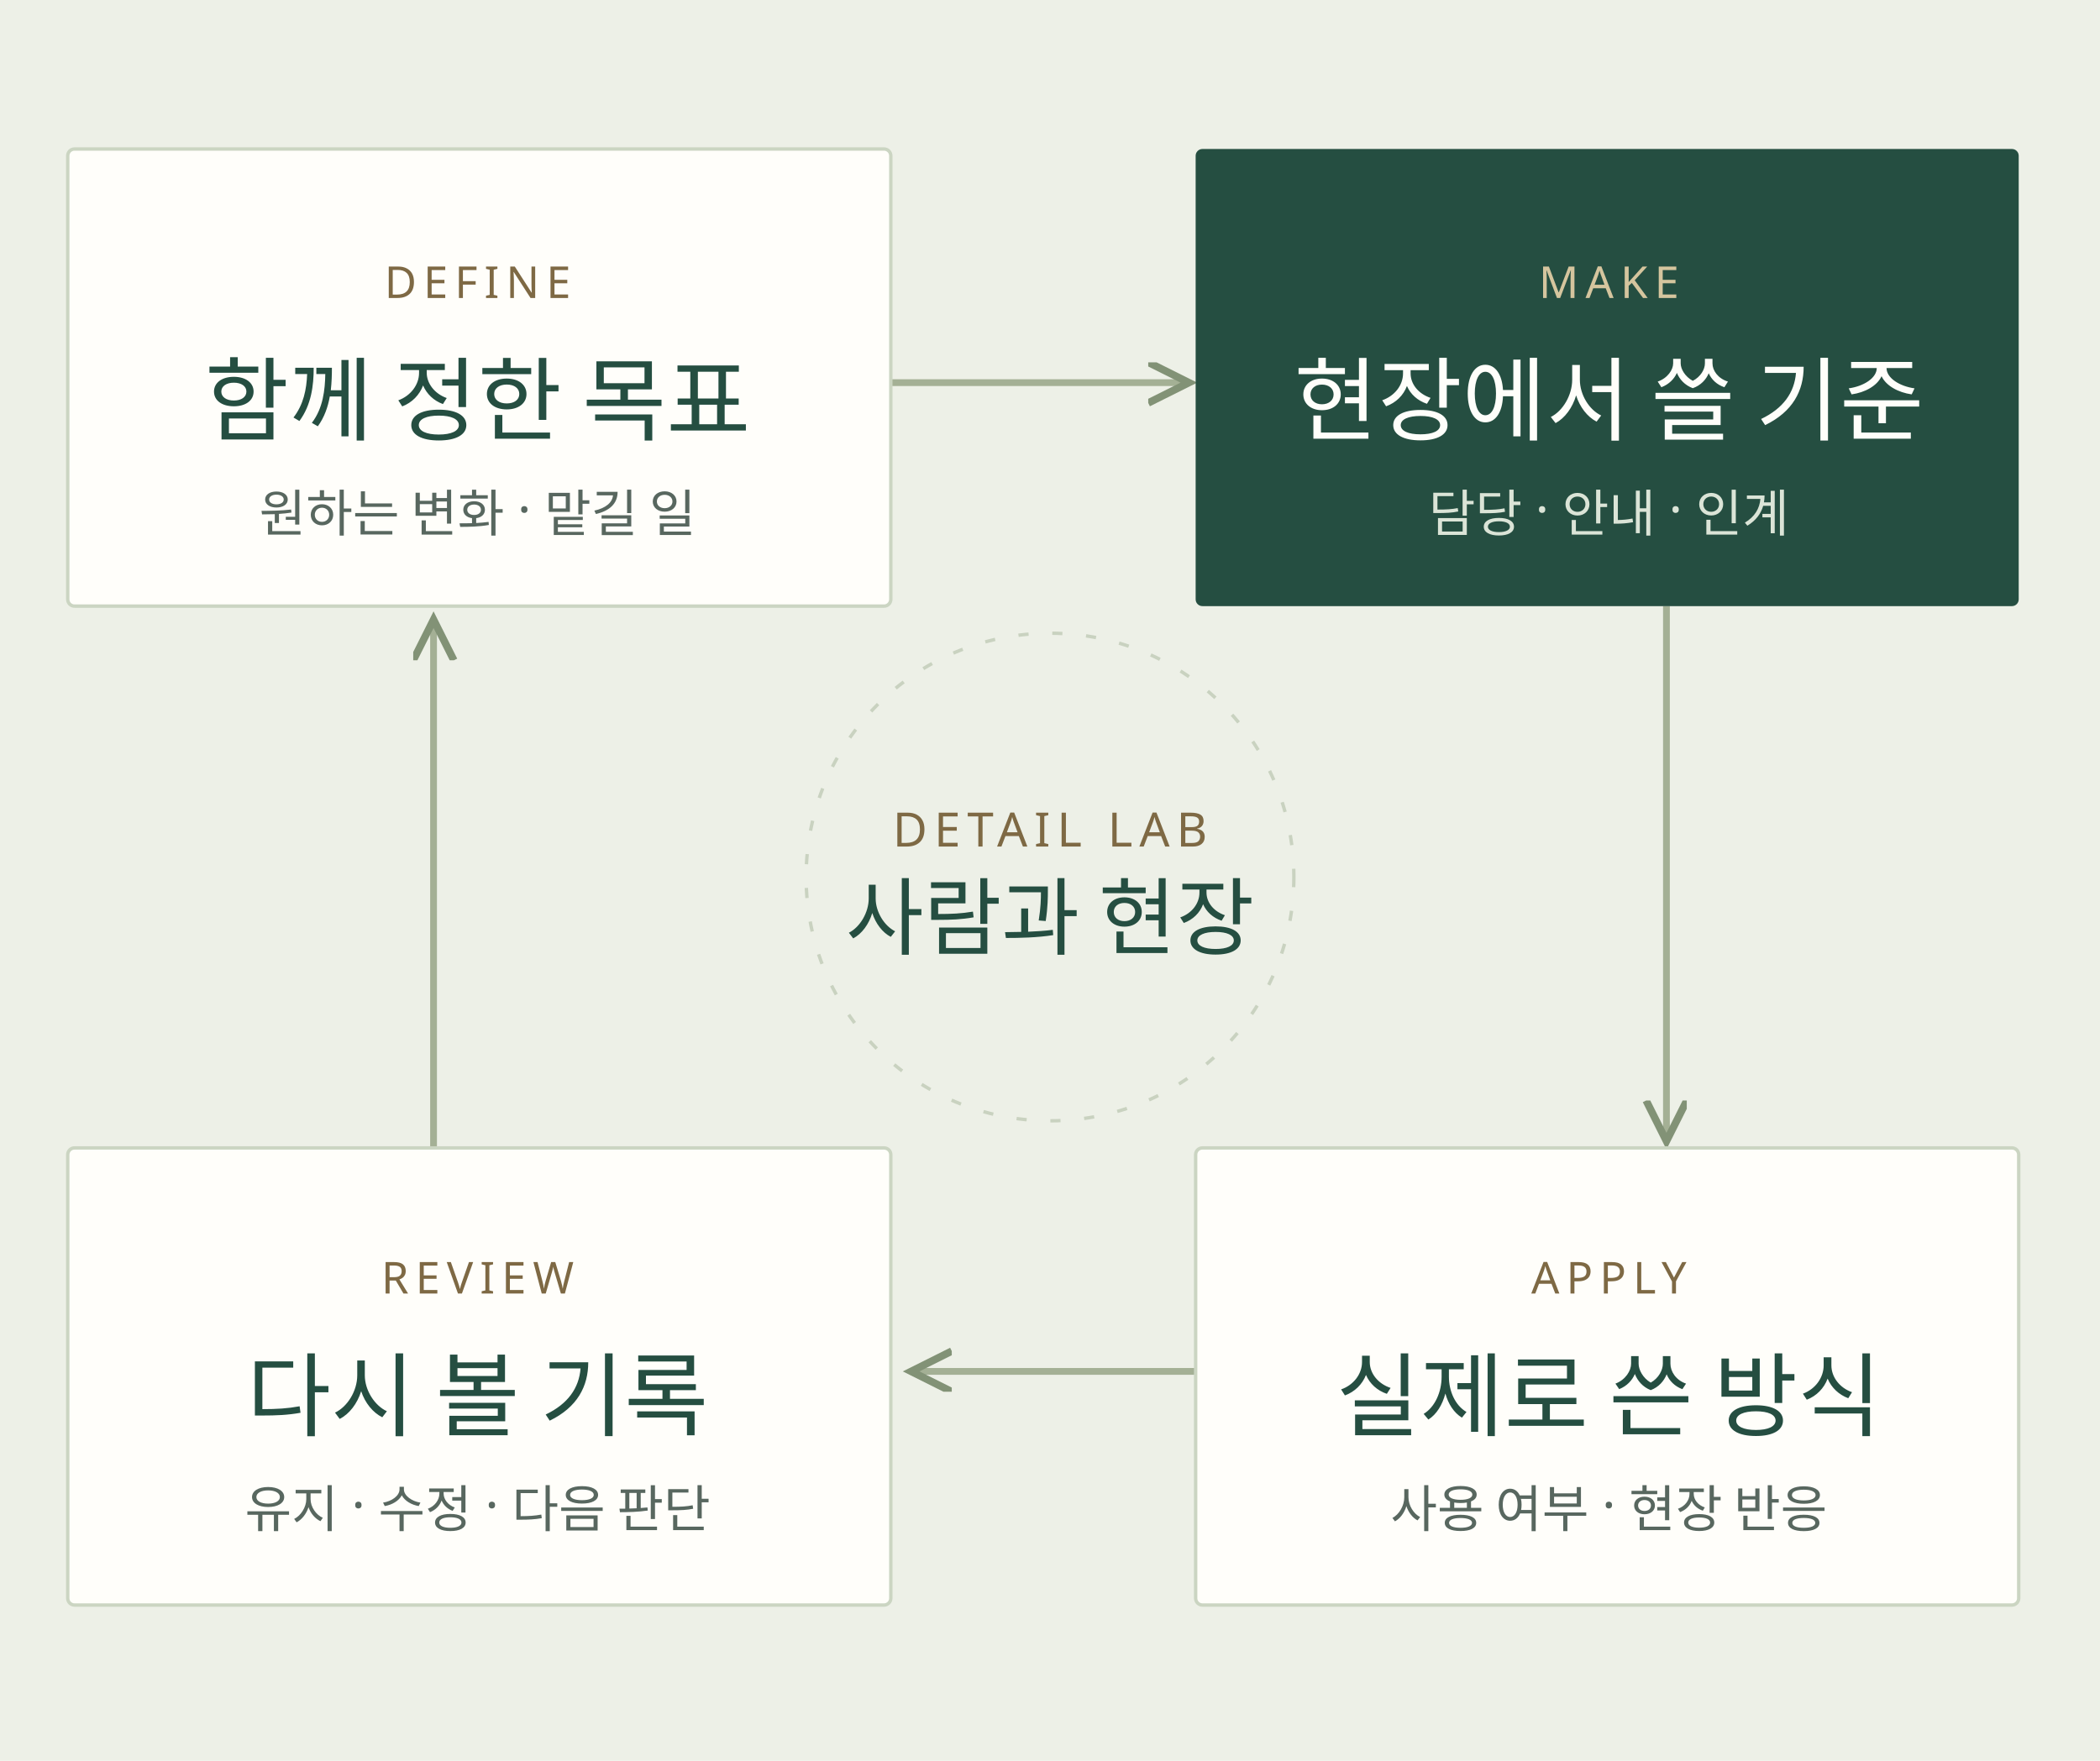
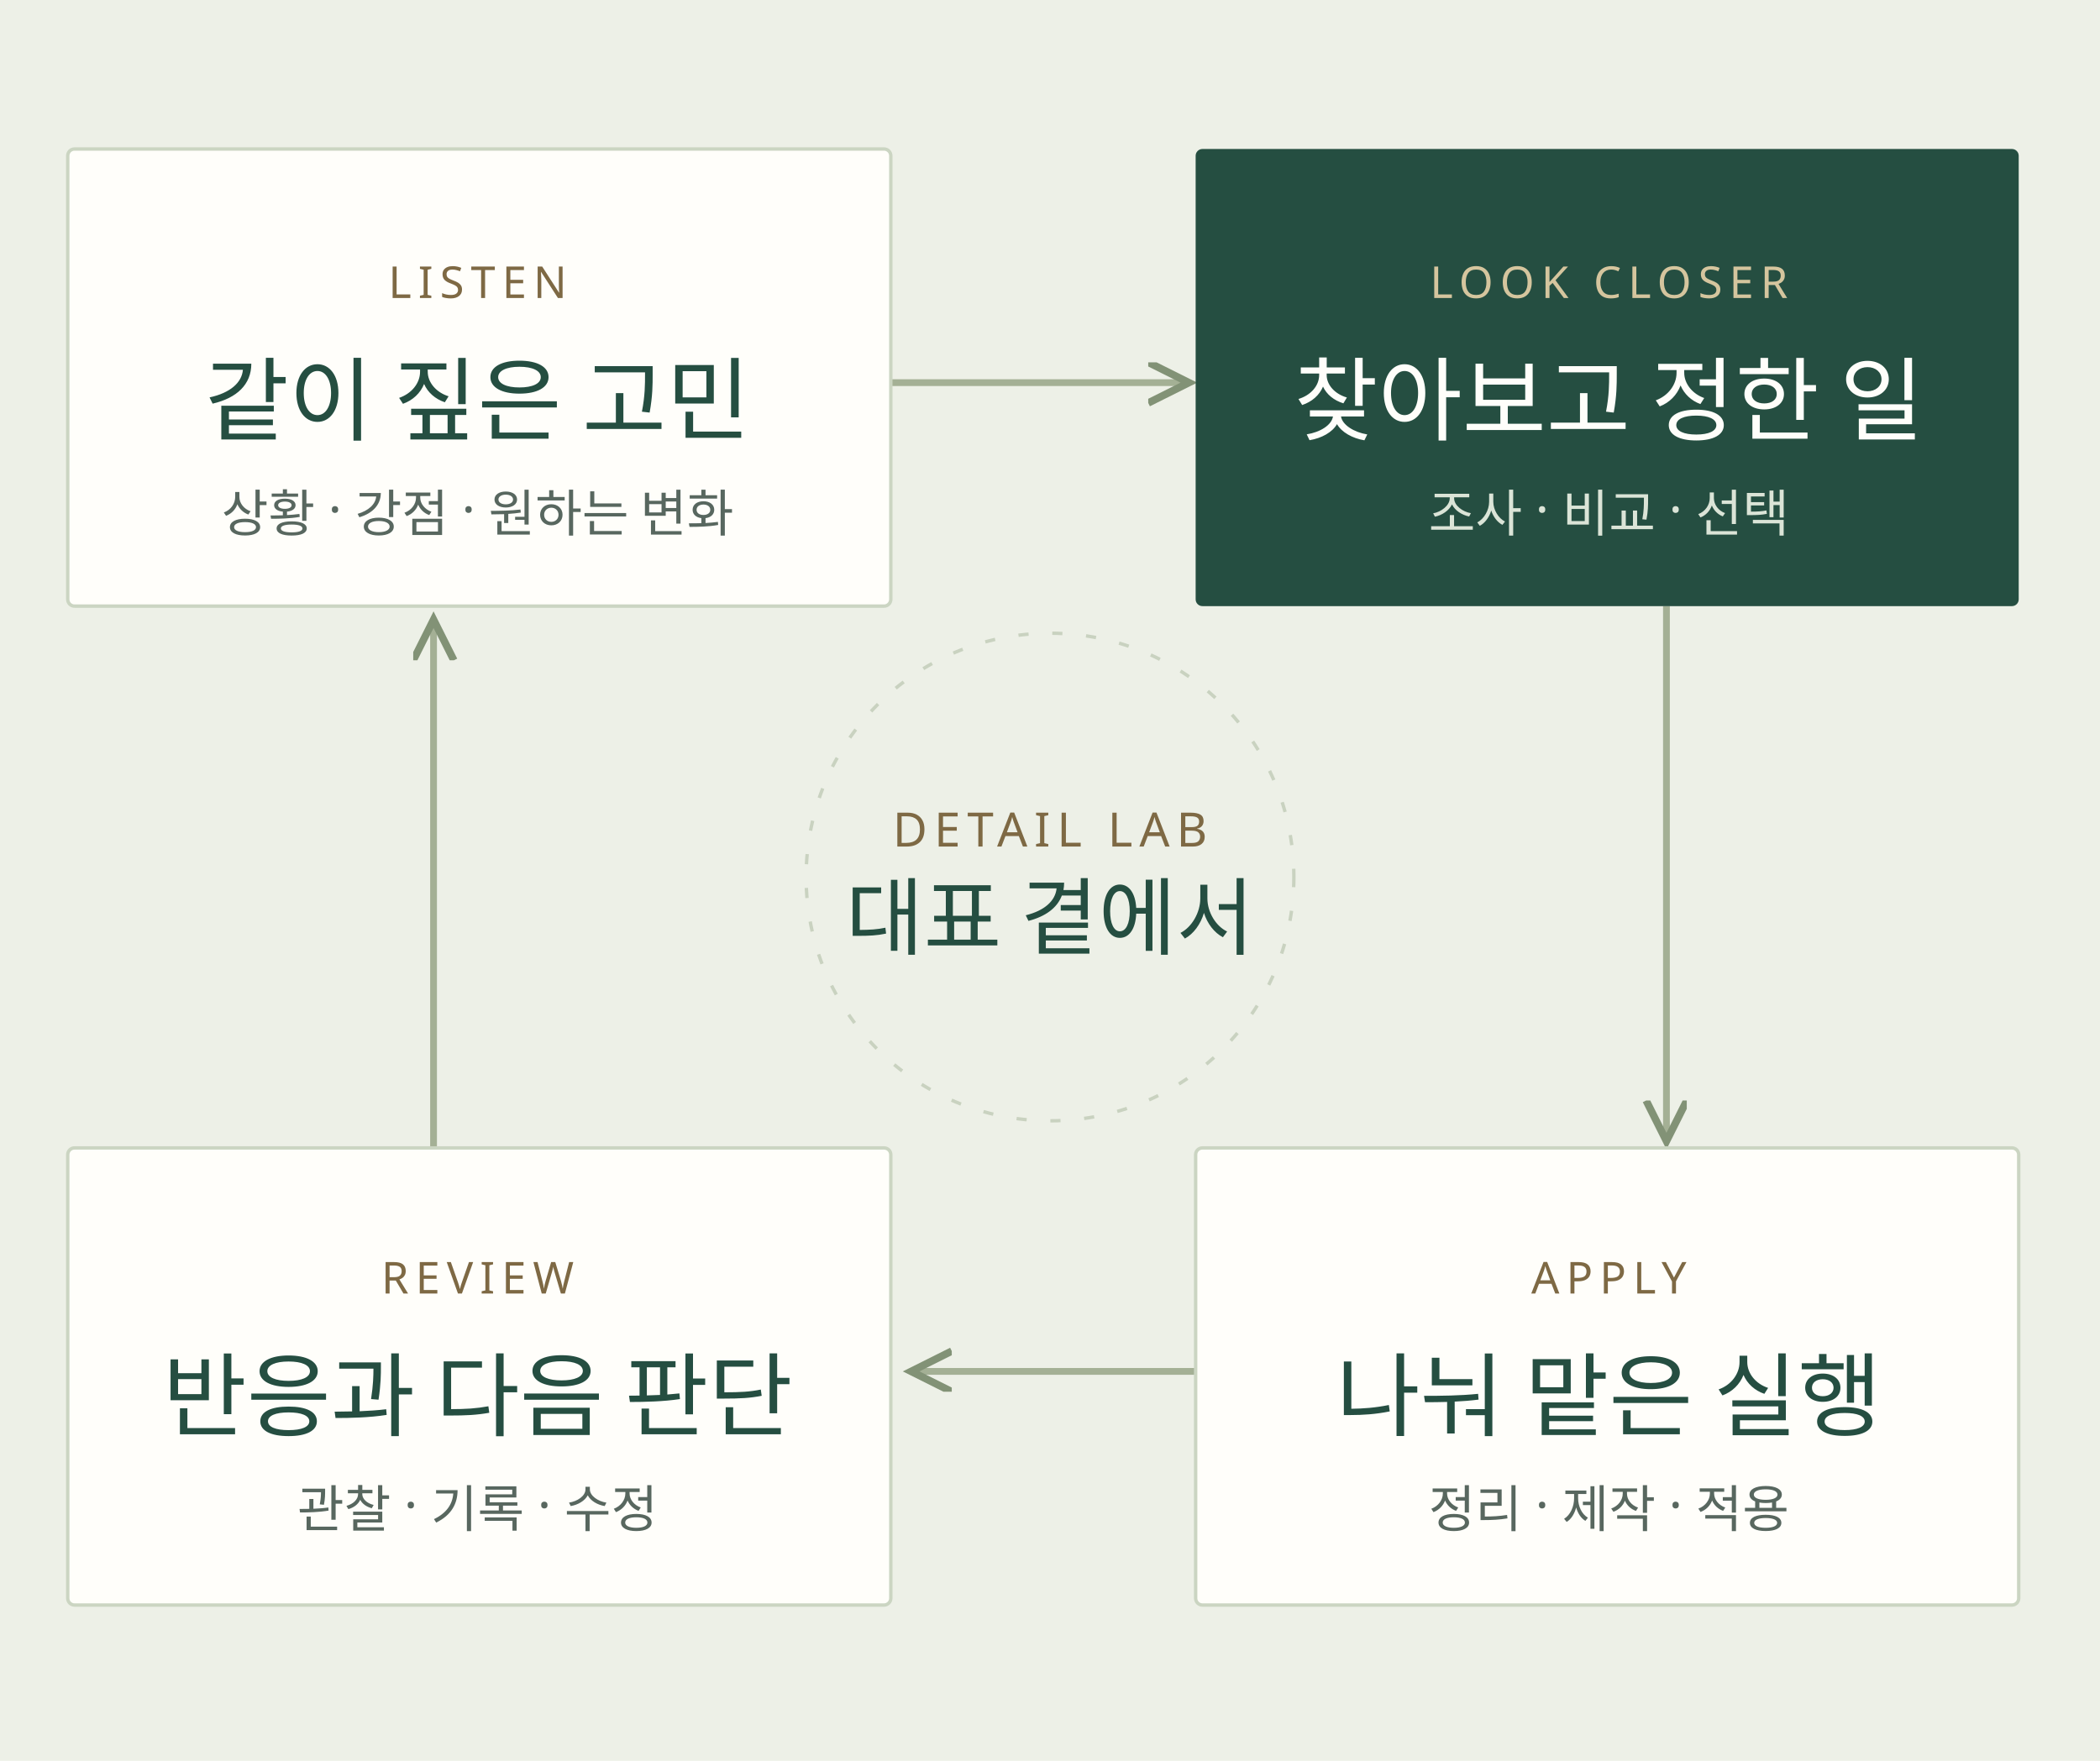
<svg xmlns="http://www.w3.org/2000/svg" viewBox="0 0 620 520" role="img" aria-labelledby="title desc">
  <defs>
    <marker id="arrow" markerWidth="8" markerHeight="8" refX="5" refY="3" orient="auto">
      <path d="M0 0L6 3L0 6" fill="none" stroke="#829276" stroke-width="1.1" />
    </marker>
  </defs>
  <rect width="620" height="520" fill="#edf0e7" />
  <g fill="none" stroke="#a4b095" stroke-width="2" marker-end="url(#arrow)">
    <path d="M263 113H349" />
    <path d="M492 179V335" />
    <path d="M353 405H271" />
    <path d="M128 339V185" />
  </g>
  <circle cx="310" cy="259" r="72" fill="none" stroke="#c9d2c0" stroke-dasharray="3 7" />
  <g font-family="Noto Sans KR,Apple SD Gothic Neo,Malgun Gothic,sans-serif" text-anchor="middle">
    <g>
      <rect x="20" y="44" width="243" height="135" rx="2" fill="#fffefa" stroke="#cbd5c2" />
-       <text x="141" y="88" font-size="13" fill="#7e6944" letter-spacing="2">DEFINE</text>
-       <text x="141" y="128" font-size="27" fill="#254e41">함께 정한 목표</text>
-       <text x="141" y="157" font-size="15" fill="#58675f">원하는 변화 · 맡길 일</text>
+       <text x="141" y="88" font-size="13" fill="#7e6944" letter-spacing="2">LISTEN</text>
+       <text x="141" y="128" font-size="27" fill="#254e41">같이 짚은 고민</text>
+       <text x="141" y="157" font-size="15" fill="#58675f">상황 · 강점 · 원하는 변화</text>
    </g>
    <g>
      <rect x="353" y="44" width="243" height="135" rx="2" fill="#254e41" />
-       <text x="475" y="88" font-size="13" fill="#d5c59e" letter-spacing="2">MAKE</text>
-       <text x="475" y="128" font-size="27" fill="#fffefa">현장에서 쓸 기준</text>
-       <text x="475" y="157" font-size="15" fill="#dbe4d7">담당 · 안내 · 인계</text>
+       <text x="475" y="88" font-size="13" fill="#d5c59e" letter-spacing="2">LOOK CLOSER</text>
+       <text x="475" y="128" font-size="27" fill="#fffefa">찾아보고 정한 일</text>
+       <text x="475" y="157" font-size="15" fill="#dbe4d7">조사 · 비교 · 선택</text>
    </g>
    <g>
      <rect x="353" y="339" width="243" height="135" rx="2" fill="#fffefa" stroke="#cbd5c2" />
      <text x="475" y="382" font-size="13" fill="#7e6944" letter-spacing="2">APPLY</text>
-       <text x="475" y="422" font-size="27" fill="#254e41">실제로 쓴 방식</text>
-       <text x="475" y="451" font-size="15" fill="#58675f">사용 여부 · 현장 반응</text>
+       <text x="475" y="422" font-size="27" fill="#254e41">나눠 맡은 실행</text>
+       <text x="475" y="451" font-size="15" fill="#58675f">정리 · 제작 · 적용</text>
    </g>
    <g>
      <rect x="20" y="339" width="243" height="135" rx="2" fill="#fffefa" stroke="#cbd5c2" />
      <text x="141" y="382" font-size="13" fill="#7e6944" letter-spacing="2">REVIEW</text>
-       <text x="141" y="422" font-size="27" fill="#254e41">다시 볼 기록</text>
-       <text x="141" y="451" font-size="15" fill="#58675f">유지 · 수정 · 다음 판단</text>
+       <text x="141" y="422" font-size="27" fill="#254e41">반응과 다음 판단</text>
+       <text x="141" y="451" font-size="15" fill="#58675f">관찰 · 기록 · 수정</text>
    </g>
    <text x="310" y="250" font-size="14" fill="#7e6944" letter-spacing="2">DETAIL LAB</text>
-     <text x="310" y="280" font-size="25" fill="#254e41">사람과 현장</text>
+     <text x="310" y="280" font-size="25" fill="#254e41">대표 곁에서</text>
  </g>
</svg>
